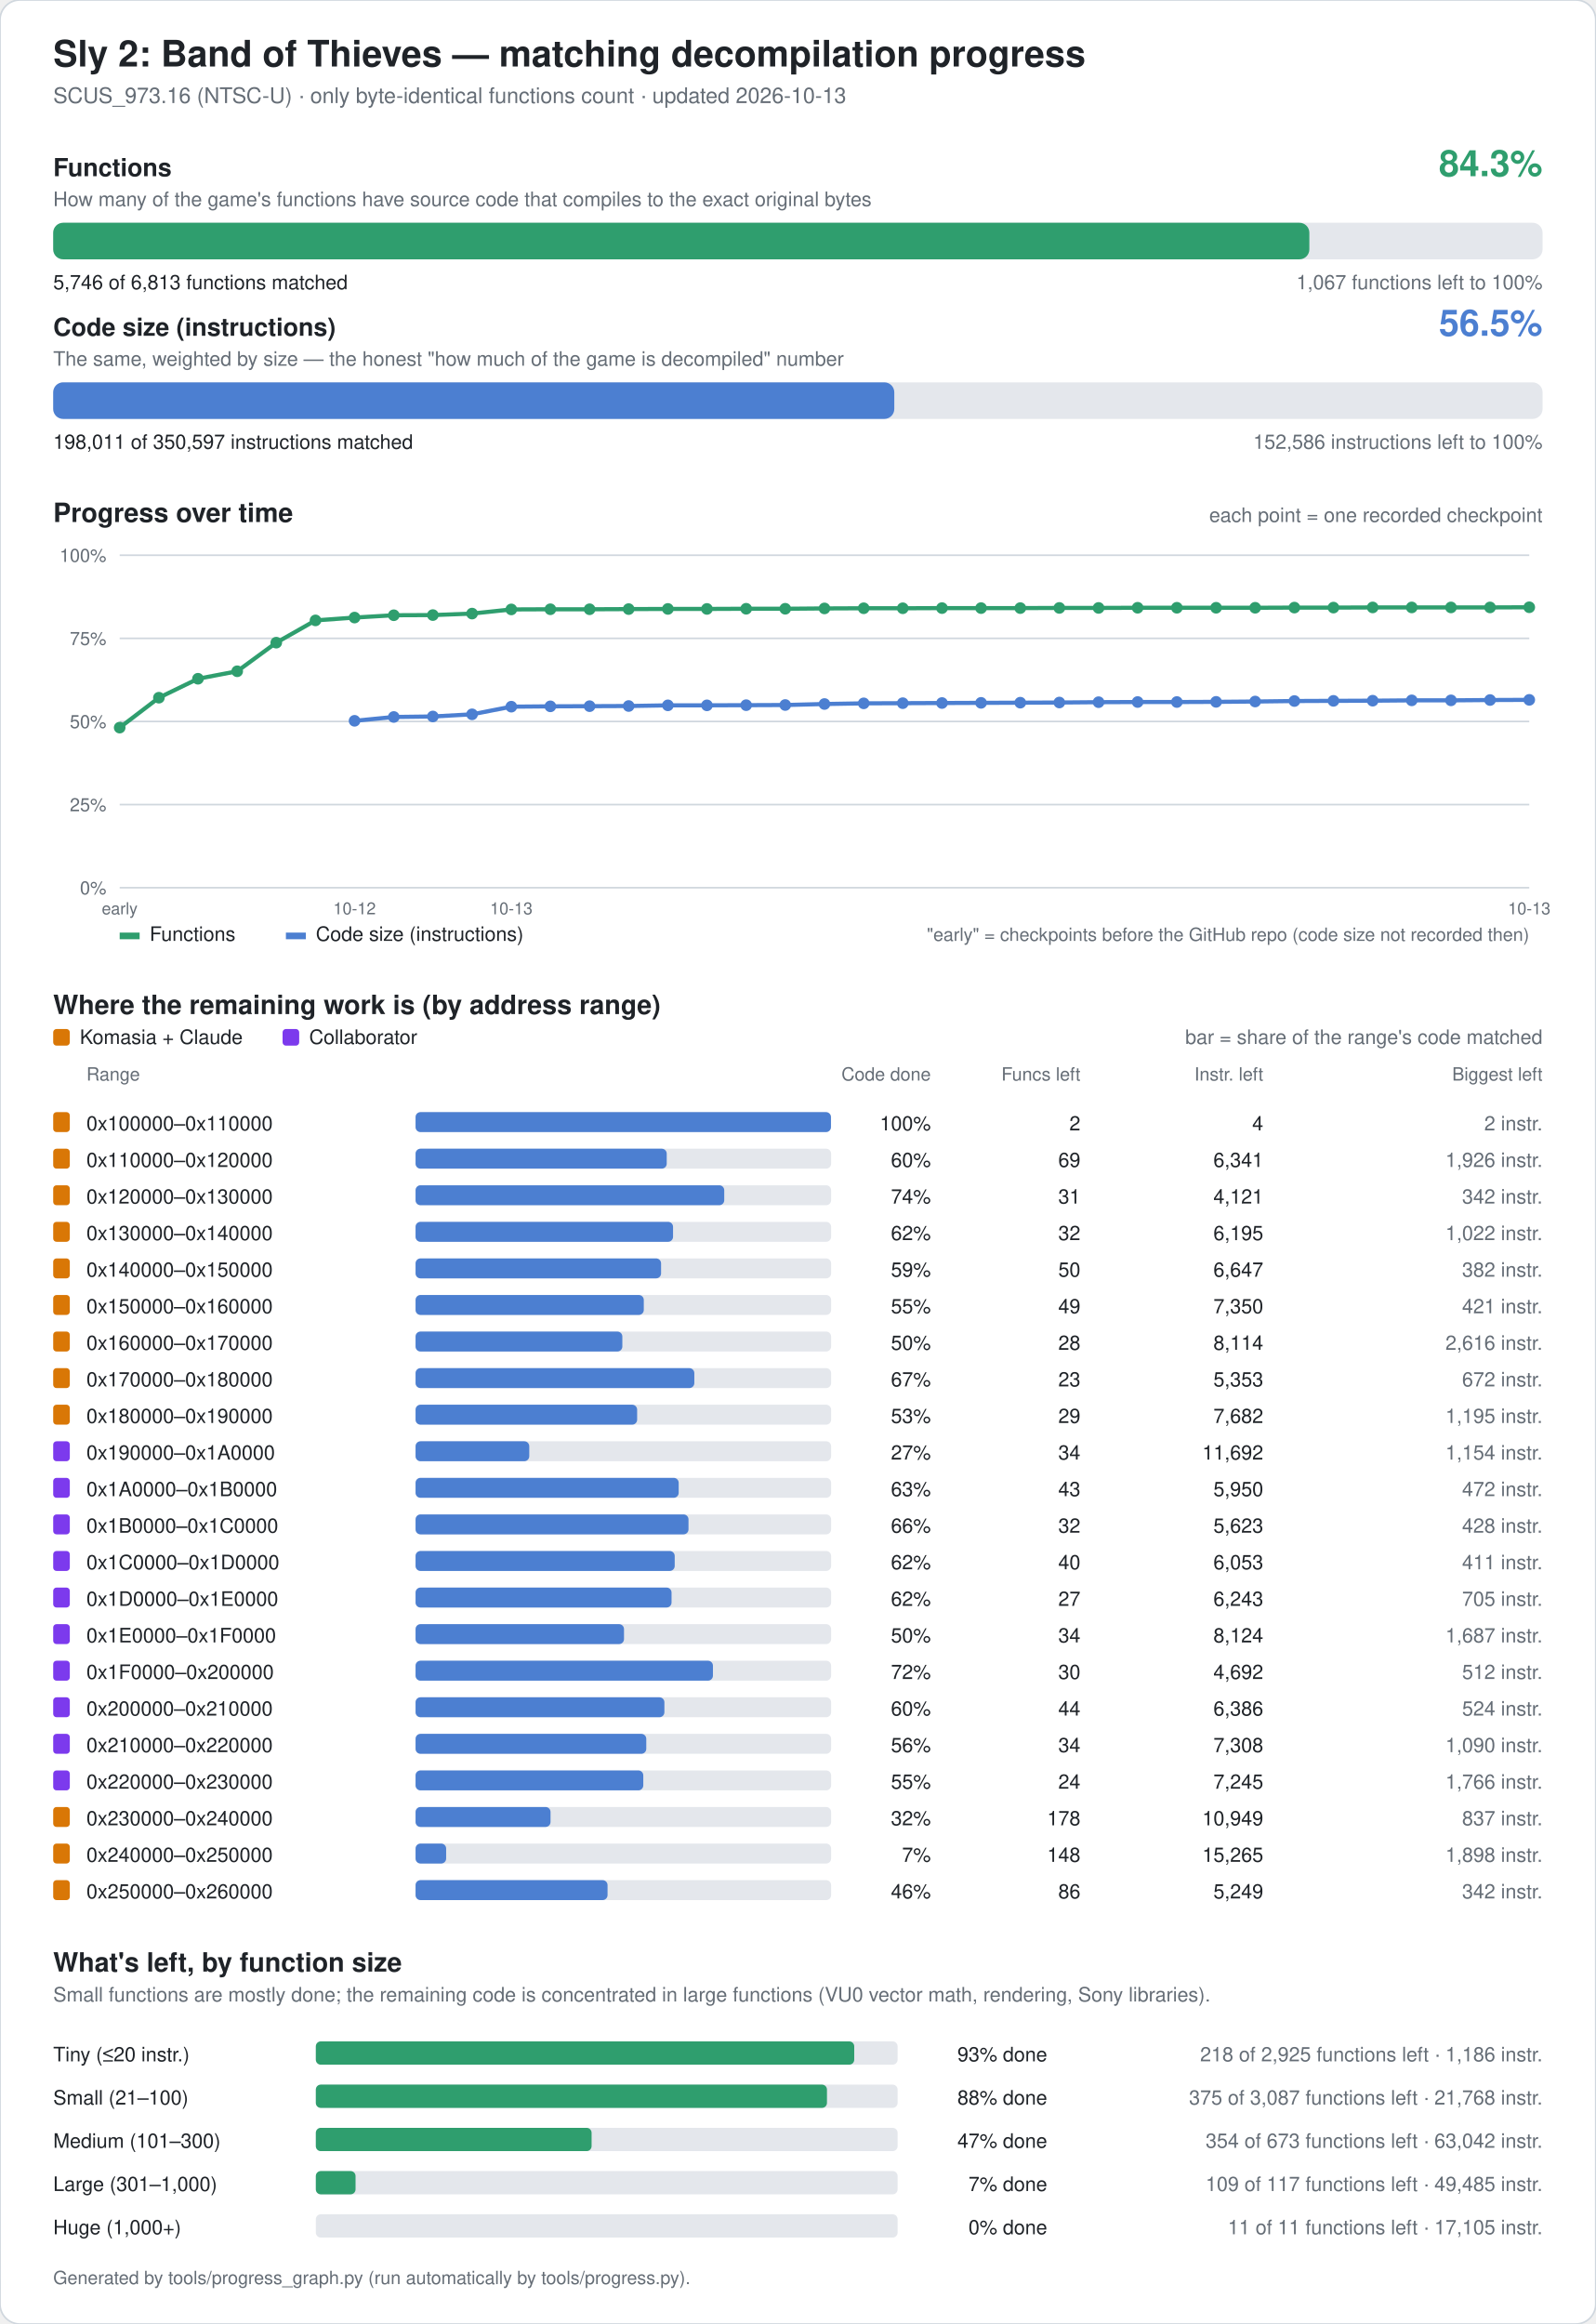
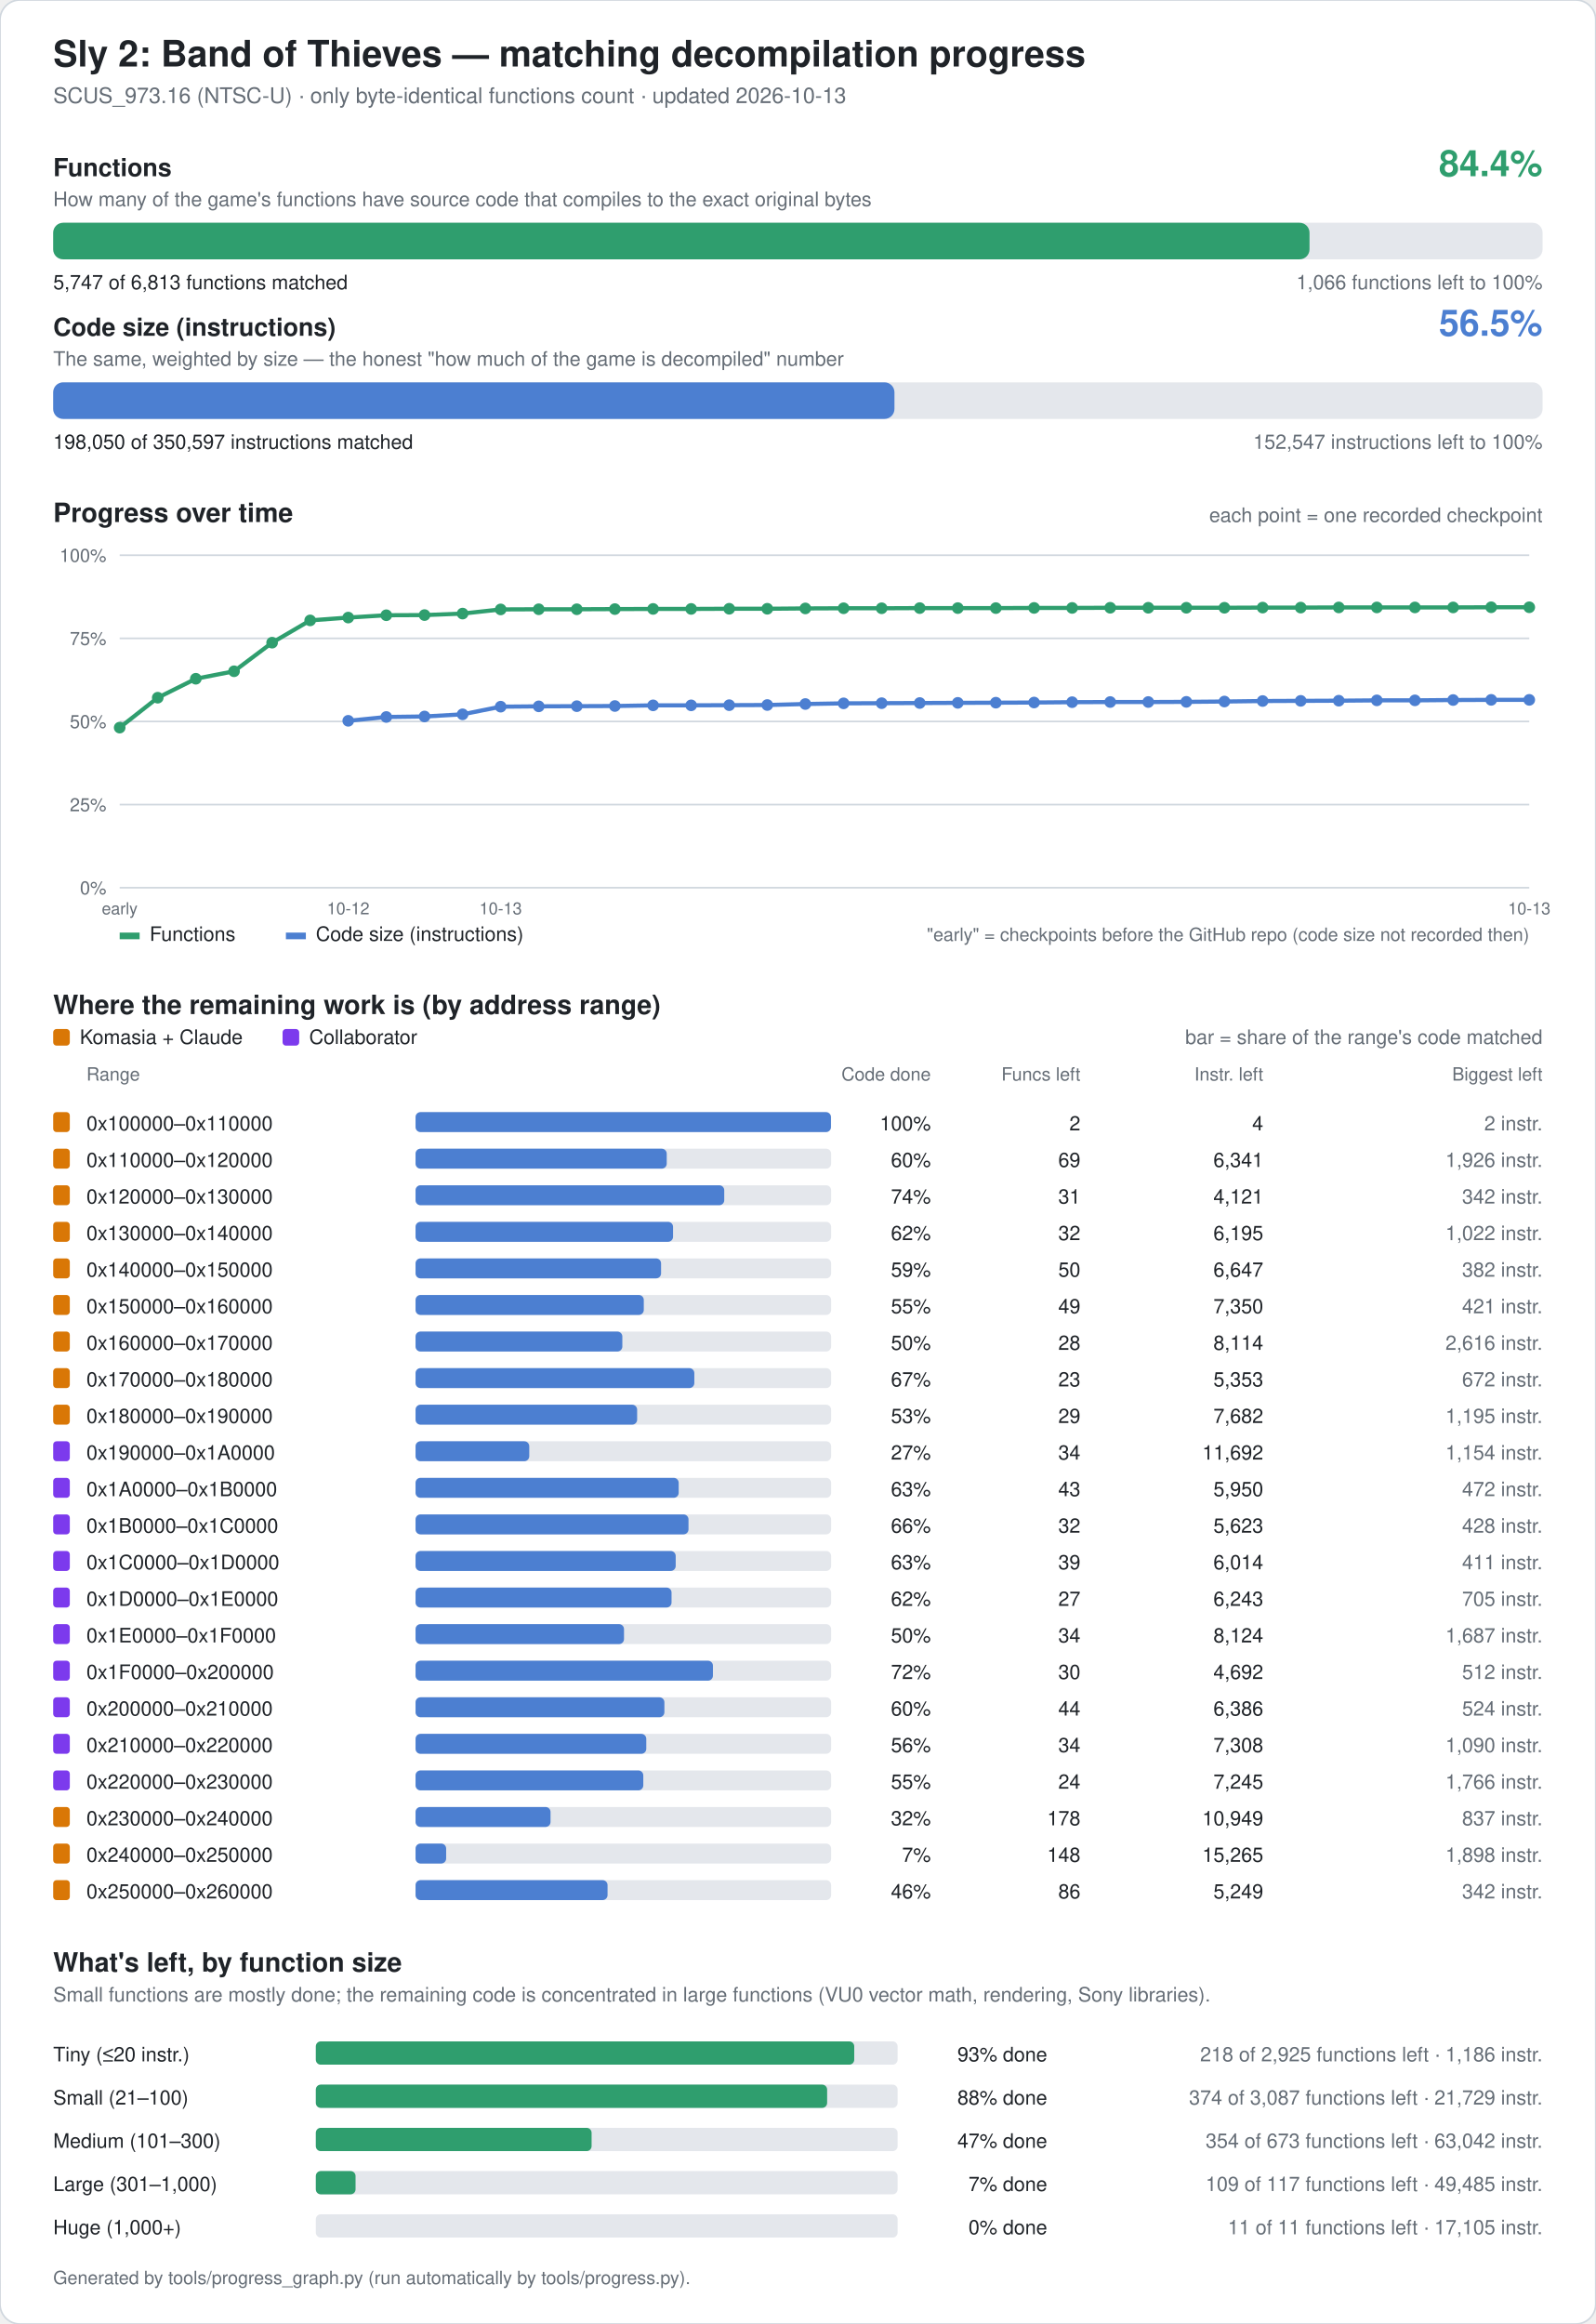
<svg xmlns="http://www.w3.org/2000/svg" width="960" height="1398" viewBox="0 0 960 1398" font-family="-apple-system,BlinkMacSystemFont,Segoe UI,Helvetica,Arial,sans-serif">
  <rect width="960" height="1398" rx="12" fill="#ffffff" stroke="#d0d7de" />
  <text x="32.0" y="40.0" font-size="22" fill="#1f2328" text-anchor="start" font-weight="bold">Sly 2: Band of Thieves — matching decompilation progress</text>
  <text x="32.0" y="62.0" font-size="13" fill="#656d76" text-anchor="start" font-weight="normal">SCUS_973.16 (NTSC-U) · only byte-identical functions count · updated 2026-10-13</text>
  <text x="32.0" y="106.0" font-size="15" fill="#1f2328" text-anchor="start" font-weight="bold">Functions</text>
-   <text x="928.0" y="106.0" font-size="22" fill="#2f9e6e" text-anchor="end" font-weight="bold">84.3%</text>
+   <text x="928.0" y="106.0" font-size="22" fill="#2f9e6e" text-anchor="end" font-weight="bold">84.4%</text>
  <text x="32.0" y="124.0" font-size="12" fill="#656d76" text-anchor="start" font-weight="normal">How many of the game's functions have source code that compiles to the exact original bytes</text>
  <rect x="32" y="134" width="896" height="22" rx="6" fill="#e4e7ec" />
-   <rect x="32" y="134" width="755.7" height="22" rx="6" fill="#2f9e6e" />
-   <text x="32.0" y="174.0" font-size="12" fill="#1f2328" text-anchor="start" font-weight="normal">5,746 of 6,813 functions matched</text>
-   <text x="928.0" y="174.0" font-size="12" fill="#656d76" text-anchor="end" font-weight="normal">1,067 functions left to 100%</text>
+   <rect x="32" y="134" width="755.8" height="22" rx="6" fill="#2f9e6e" />
+   <text x="32.0" y="174.0" font-size="12" fill="#1f2328" text-anchor="start" font-weight="normal">5,747 of 6,813 functions matched</text>
+   <text x="928.0" y="174.0" font-size="12" fill="#656d76" text-anchor="end" font-weight="normal">1,066 functions left to 100%</text>
  <text x="32.0" y="202.0" font-size="15" fill="#1f2328" text-anchor="start" font-weight="bold">Code size (instructions)</text>
  <text x="928.0" y="202.0" font-size="22" fill="#4c7fd1" text-anchor="end" font-weight="bold">56.5%</text>
  <text x="32.0" y="220.0" font-size="12" fill="#656d76" text-anchor="start" font-weight="normal">The same, weighted by size — the honest "how much of the game is decompiled" number</text>
  <rect x="32" y="230" width="896" height="22" rx="6" fill="#e4e7ec" />
-   <rect x="32" y="230" width="506.0" height="22" rx="6" fill="#4c7fd1" />
-   <text x="32.0" y="270.0" font-size="12" fill="#1f2328" text-anchor="start" font-weight="normal">198,011 of 350,597 instructions matched</text>
-   <text x="928.0" y="270.0" font-size="12" fill="#656d76" text-anchor="end" font-weight="normal">152,586 instructions left to 100%</text>
+   <rect x="32" y="230" width="506.1" height="22" rx="6" fill="#4c7fd1" />
+   <text x="32.0" y="270.0" font-size="12" fill="#1f2328" text-anchor="start" font-weight="normal">198,050 of 350,597 instructions matched</text>
+   <text x="928.0" y="270.0" font-size="12" fill="#656d76" text-anchor="end" font-weight="normal">152,547 instructions left to 100%</text>
  <text x="32.0" y="314.0" font-size="16" fill="#1f2328" text-anchor="start" font-weight="bold">Progress over time</text>
  <text x="928.0" y="314.0" font-size="12" fill="#656d76" text-anchor="end" font-weight="normal">each point = one recorded checkpoint</text>
  <line x1="72" y1="534.0" x2="920" y2="534.0" stroke="#d0d7de" stroke-width="1" />
  <text x="64.0" y="538.0" font-size="11" fill="#656d76" text-anchor="end" font-weight="normal">0%</text>
  <line x1="72" y1="484.0" x2="920" y2="484.0" stroke="#d0d7de" stroke-width="1" />
  <text x="64.0" y="488.0" font-size="11" fill="#656d76" text-anchor="end" font-weight="normal">25%</text>
  <line x1="72" y1="434.0" x2="920" y2="434.0" stroke="#d0d7de" stroke-width="1" />
  <text x="64.0" y="438.0" font-size="11" fill="#656d76" text-anchor="end" font-weight="normal">50%</text>
  <line x1="72" y1="384.0" x2="920" y2="384.0" stroke="#d0d7de" stroke-width="1" />
  <text x="64.0" y="388.0" font-size="11" fill="#656d76" text-anchor="end" font-weight="normal">75%</text>
  <line x1="72" y1="334.0" x2="920" y2="334.0" stroke="#d0d7de" stroke-width="1" />
  <text x="64.0" y="338.0" font-size="11" fill="#656d76" text-anchor="end" font-weight="normal">100%</text>
-   <polyline fill="none" stroke="#2f9e6e" stroke-width="2.5" stroke-linejoin="round" points="72.0,437.7 95.6,419.7 119.1,408.3 142.7,403.8 166.2,386.6 189.8,373.2 213.3,371.5 236.9,370.1 260.4,370.0 284.0,369.1 307.6,366.6 331.1,366.5 354.7,366.5 378.2,366.4 401.8,366.3 425.3,366.3 448.9,366.2 472.4,366.2 496.0,366.0 519.6,365.9 543.1,365.9 566.7,365.8 590.2,365.8 613.8,365.8 637.3,365.7 660.9,365.7 684.4,365.6 708.0,365.6 731.6,365.6 755.1,365.6 778.7,365.5 802.2,365.5 825.8,365.4 849.3,365.4 872.9,365.4 896.4,365.4 920.0,365.3" />
+   <polyline fill="none" stroke="#2f9e6e" stroke-width="2.5" stroke-linejoin="round" points="72.0,437.7 94.9,419.7 117.8,408.3 140.8,403.8 163.7,386.6 186.6,373.2 209.5,371.5 232.4,370.1 255.4,370.0 278.3,369.1 301.2,366.6 324.1,366.5 347.0,366.5 369.9,366.4 392.9,366.3 415.8,366.3 438.7,366.2 461.6,366.2 484.5,366.0 507.5,365.9 530.4,365.9 553.3,365.8 576.2,365.8 599.1,365.8 622.1,365.7 645.0,365.7 667.9,365.6 690.8,365.6 713.7,365.6 736.6,365.6 759.6,365.5 782.5,365.5 805.4,365.4 828.3,365.4 851.2,365.4 874.2,365.4 897.1,365.3 920.0,365.3" />
  <circle cx="72.0" cy="437.7" r="3.5" fill="#2f9e6e" />
-   <circle cx="95.6" cy="419.7" r="3.5" fill="#2f9e6e" />
-   <circle cx="119.1" cy="408.3" r="3.5" fill="#2f9e6e" />
-   <circle cx="142.7" cy="403.8" r="3.5" fill="#2f9e6e" />
-   <circle cx="166.2" cy="386.6" r="3.5" fill="#2f9e6e" />
-   <circle cx="189.8" cy="373.2" r="3.5" fill="#2f9e6e" />
-   <circle cx="213.3" cy="371.5" r="3.5" fill="#2f9e6e" />
-   <circle cx="236.9" cy="370.1" r="3.5" fill="#2f9e6e" />
-   <circle cx="260.4" cy="370.0" r="3.5" fill="#2f9e6e" />
-   <circle cx="284.0" cy="369.1" r="3.5" fill="#2f9e6e" />
-   <circle cx="307.6" cy="366.6" r="3.5" fill="#2f9e6e" />
-   <circle cx="331.1" cy="366.5" r="3.5" fill="#2f9e6e" />
-   <circle cx="354.7" cy="366.5" r="3.5" fill="#2f9e6e" />
-   <circle cx="378.2" cy="366.4" r="3.5" fill="#2f9e6e" />
-   <circle cx="401.8" cy="366.3" r="3.5" fill="#2f9e6e" />
-   <circle cx="425.3" cy="366.3" r="3.5" fill="#2f9e6e" />
-   <circle cx="448.9" cy="366.2" r="3.5" fill="#2f9e6e" />
-   <circle cx="472.4" cy="366.2" r="3.5" fill="#2f9e6e" />
-   <circle cx="496.0" cy="366.0" r="3.5" fill="#2f9e6e" />
-   <circle cx="519.6" cy="365.9" r="3.5" fill="#2f9e6e" />
-   <circle cx="543.1" cy="365.9" r="3.5" fill="#2f9e6e" />
-   <circle cx="566.7" cy="365.8" r="3.5" fill="#2f9e6e" />
-   <circle cx="590.2" cy="365.8" r="3.5" fill="#2f9e6e" />
-   <circle cx="613.8" cy="365.8" r="3.5" fill="#2f9e6e" />
-   <circle cx="637.3" cy="365.7" r="3.5" fill="#2f9e6e" />
-   <circle cx="660.9" cy="365.7" r="3.5" fill="#2f9e6e" />
-   <circle cx="684.4" cy="365.6" r="3.5" fill="#2f9e6e" />
-   <circle cx="708.0" cy="365.6" r="3.5" fill="#2f9e6e" />
-   <circle cx="731.6" cy="365.6" r="3.5" fill="#2f9e6e" />
-   <circle cx="755.1" cy="365.6" r="3.5" fill="#2f9e6e" />
-   <circle cx="778.7" cy="365.5" r="3.5" fill="#2f9e6e" />
-   <circle cx="802.2" cy="365.5" r="3.5" fill="#2f9e6e" />
-   <circle cx="825.8" cy="365.4" r="3.5" fill="#2f9e6e" />
-   <circle cx="849.3" cy="365.4" r="3.5" fill="#2f9e6e" />
-   <circle cx="872.9" cy="365.4" r="3.5" fill="#2f9e6e" />
-   <circle cx="896.4" cy="365.4" r="3.5" fill="#2f9e6e" />
+   <circle cx="94.9" cy="419.7" r="3.5" fill="#2f9e6e" />
+   <circle cx="117.8" cy="408.3" r="3.5" fill="#2f9e6e" />
+   <circle cx="140.8" cy="403.8" r="3.5" fill="#2f9e6e" />
+   <circle cx="163.7" cy="386.6" r="3.5" fill="#2f9e6e" />
+   <circle cx="186.6" cy="373.2" r="3.5" fill="#2f9e6e" />
+   <circle cx="209.5" cy="371.5" r="3.5" fill="#2f9e6e" />
+   <circle cx="232.4" cy="370.1" r="3.5" fill="#2f9e6e" />
+   <circle cx="255.4" cy="370.0" r="3.5" fill="#2f9e6e" />
+   <circle cx="278.3" cy="369.1" r="3.5" fill="#2f9e6e" />
+   <circle cx="301.2" cy="366.6" r="3.5" fill="#2f9e6e" />
+   <circle cx="324.1" cy="366.5" r="3.5" fill="#2f9e6e" />
+   <circle cx="347.0" cy="366.5" r="3.5" fill="#2f9e6e" />
+   <circle cx="369.9" cy="366.4" r="3.5" fill="#2f9e6e" />
+   <circle cx="392.9" cy="366.3" r="3.5" fill="#2f9e6e" />
+   <circle cx="415.8" cy="366.3" r="3.5" fill="#2f9e6e" />
+   <circle cx="438.7" cy="366.2" r="3.5" fill="#2f9e6e" />
+   <circle cx="461.6" cy="366.2" r="3.5" fill="#2f9e6e" />
+   <circle cx="484.5" cy="366.0" r="3.5" fill="#2f9e6e" />
+   <circle cx="507.5" cy="365.9" r="3.5" fill="#2f9e6e" />
+   <circle cx="530.4" cy="365.9" r="3.5" fill="#2f9e6e" />
+   <circle cx="553.3" cy="365.8" r="3.5" fill="#2f9e6e" />
+   <circle cx="576.2" cy="365.8" r="3.5" fill="#2f9e6e" />
+   <circle cx="599.1" cy="365.8" r="3.5" fill="#2f9e6e" />
+   <circle cx="622.1" cy="365.7" r="3.5" fill="#2f9e6e" />
+   <circle cx="645.0" cy="365.7" r="3.5" fill="#2f9e6e" />
+   <circle cx="667.9" cy="365.6" r="3.5" fill="#2f9e6e" />
+   <circle cx="690.8" cy="365.6" r="3.5" fill="#2f9e6e" />
+   <circle cx="713.7" cy="365.6" r="3.5" fill="#2f9e6e" />
+   <circle cx="736.6" cy="365.6" r="3.5" fill="#2f9e6e" />
+   <circle cx="759.6" cy="365.5" r="3.5" fill="#2f9e6e" />
+   <circle cx="782.5" cy="365.5" r="3.5" fill="#2f9e6e" />
+   <circle cx="805.4" cy="365.4" r="3.5" fill="#2f9e6e" />
+   <circle cx="828.3" cy="365.4" r="3.5" fill="#2f9e6e" />
+   <circle cx="851.2" cy="365.4" r="3.5" fill="#2f9e6e" />
+   <circle cx="874.2" cy="365.4" r="3.5" fill="#2f9e6e" />
+   <circle cx="897.1" cy="365.3" r="3.5" fill="#2f9e6e" />
  <circle cx="920.0" cy="365.3" r="3.5" fill="#2f9e6e" />
-   <polyline fill="none" stroke="#4c7fd1" stroke-width="2.5" stroke-linejoin="round" points="213.3,433.6 236.9,431.3 260.4,431.0 284.0,429.7 307.6,425.1 331.1,424.9 354.7,424.8 378.2,424.7 401.8,424.3 425.3,424.3 448.9,424.2 472.4,424.1 496.0,423.5 519.6,423.1 543.1,423.0 566.7,422.9 590.2,422.8 613.8,422.7 637.3,422.6 660.9,422.4 684.4,422.3 708.0,422.3 731.6,422.2 755.1,422.0 778.7,421.7 802.2,421.6 825.8,421.5 849.3,421.3 872.9,421.3 896.4,421.1 920.0,421.0" />
-   <circle cx="213.3" cy="433.6" r="3.5" fill="#4c7fd1" />
-   <circle cx="236.9" cy="431.3" r="3.5" fill="#4c7fd1" />
-   <circle cx="260.4" cy="431.0" r="3.5" fill="#4c7fd1" />
-   <circle cx="284.0" cy="429.7" r="3.5" fill="#4c7fd1" />
-   <circle cx="307.6" cy="425.1" r="3.5" fill="#4c7fd1" />
-   <circle cx="331.1" cy="424.9" r="3.5" fill="#4c7fd1" />
-   <circle cx="354.7" cy="424.8" r="3.5" fill="#4c7fd1" />
-   <circle cx="378.2" cy="424.7" r="3.5" fill="#4c7fd1" />
-   <circle cx="401.8" cy="424.3" r="3.5" fill="#4c7fd1" />
-   <circle cx="425.3" cy="424.3" r="3.5" fill="#4c7fd1" />
-   <circle cx="448.9" cy="424.2" r="3.5" fill="#4c7fd1" />
-   <circle cx="472.4" cy="424.1" r="3.5" fill="#4c7fd1" />
-   <circle cx="496.0" cy="423.5" r="3.5" fill="#4c7fd1" />
-   <circle cx="519.6" cy="423.1" r="3.5" fill="#4c7fd1" />
-   <circle cx="543.1" cy="423.0" r="3.5" fill="#4c7fd1" />
-   <circle cx="566.7" cy="422.9" r="3.5" fill="#4c7fd1" />
-   <circle cx="590.2" cy="422.8" r="3.5" fill="#4c7fd1" />
-   <circle cx="613.8" cy="422.7" r="3.5" fill="#4c7fd1" />
-   <circle cx="637.3" cy="422.6" r="3.5" fill="#4c7fd1" />
-   <circle cx="660.9" cy="422.4" r="3.5" fill="#4c7fd1" />
-   <circle cx="684.4" cy="422.3" r="3.5" fill="#4c7fd1" />
-   <circle cx="708.0" cy="422.3" r="3.5" fill="#4c7fd1" />
-   <circle cx="731.6" cy="422.2" r="3.5" fill="#4c7fd1" />
-   <circle cx="755.1" cy="422.0" r="3.5" fill="#4c7fd1" />
-   <circle cx="778.7" cy="421.7" r="3.5" fill="#4c7fd1" />
-   <circle cx="802.2" cy="421.6" r="3.5" fill="#4c7fd1" />
-   <circle cx="825.8" cy="421.5" r="3.5" fill="#4c7fd1" />
-   <circle cx="849.3" cy="421.3" r="3.5" fill="#4c7fd1" />
-   <circle cx="872.9" cy="421.3" r="3.5" fill="#4c7fd1" />
-   <circle cx="896.4" cy="421.1" r="3.5" fill="#4c7fd1" />
+   <polyline fill="none" stroke="#4c7fd1" stroke-width="2.5" stroke-linejoin="round" points="209.5,433.6 232.4,431.3 255.4,431.0 278.3,429.7 301.2,425.1 324.1,424.9 347.0,424.8 369.9,424.7 392.9,424.3 415.8,424.3 438.7,424.2 461.6,424.1 484.5,423.5 507.5,423.1 530.4,423.0 553.3,422.9 576.2,422.8 599.1,422.7 622.1,422.6 645.0,422.4 667.9,422.3 690.8,422.3 713.7,422.2 736.6,422.0 759.6,421.7 782.5,421.6 805.4,421.5 828.3,421.3 851.2,421.3 874.2,421.1 897.1,421.0 920.0,421.0" />
+   <circle cx="209.5" cy="433.6" r="3.5" fill="#4c7fd1" />
+   <circle cx="232.4" cy="431.3" r="3.5" fill="#4c7fd1" />
+   <circle cx="255.4" cy="431.0" r="3.5" fill="#4c7fd1" />
+   <circle cx="278.3" cy="429.7" r="3.5" fill="#4c7fd1" />
+   <circle cx="301.2" cy="425.1" r="3.5" fill="#4c7fd1" />
+   <circle cx="324.1" cy="424.9" r="3.5" fill="#4c7fd1" />
+   <circle cx="347.0" cy="424.8" r="3.5" fill="#4c7fd1" />
+   <circle cx="369.9" cy="424.7" r="3.5" fill="#4c7fd1" />
+   <circle cx="392.9" cy="424.3" r="3.5" fill="#4c7fd1" />
+   <circle cx="415.8" cy="424.3" r="3.5" fill="#4c7fd1" />
+   <circle cx="438.7" cy="424.2" r="3.5" fill="#4c7fd1" />
+   <circle cx="461.6" cy="424.1" r="3.5" fill="#4c7fd1" />
+   <circle cx="484.5" cy="423.5" r="3.5" fill="#4c7fd1" />
+   <circle cx="507.5" cy="423.1" r="3.5" fill="#4c7fd1" />
+   <circle cx="530.4" cy="423.0" r="3.5" fill="#4c7fd1" />
+   <circle cx="553.3" cy="422.9" r="3.5" fill="#4c7fd1" />
+   <circle cx="576.2" cy="422.8" r="3.5" fill="#4c7fd1" />
+   <circle cx="599.1" cy="422.7" r="3.5" fill="#4c7fd1" />
+   <circle cx="622.1" cy="422.6" r="3.5" fill="#4c7fd1" />
+   <circle cx="645.0" cy="422.4" r="3.5" fill="#4c7fd1" />
+   <circle cx="667.9" cy="422.3" r="3.5" fill="#4c7fd1" />
+   <circle cx="690.8" cy="422.3" r="3.5" fill="#4c7fd1" />
+   <circle cx="713.7" cy="422.2" r="3.5" fill="#4c7fd1" />
+   <circle cx="736.6" cy="422.0" r="3.5" fill="#4c7fd1" />
+   <circle cx="759.6" cy="421.7" r="3.5" fill="#4c7fd1" />
+   <circle cx="782.5" cy="421.6" r="3.5" fill="#4c7fd1" />
+   <circle cx="805.4" cy="421.5" r="3.5" fill="#4c7fd1" />
+   <circle cx="828.3" cy="421.3" r="3.5" fill="#4c7fd1" />
+   <circle cx="851.2" cy="421.3" r="3.5" fill="#4c7fd1" />
+   <circle cx="874.2" cy="421.1" r="3.5" fill="#4c7fd1" />
+   <circle cx="897.1" cy="421.0" r="3.5" fill="#4c7fd1" />
  <circle cx="920.0" cy="421.0" r="3.5" fill="#4c7fd1" />
  <text x="72.0" y="550.0" font-size="10" fill="#656d76" text-anchor="middle" font-weight="normal">early</text>
-   <text x="213.3" y="550.0" font-size="10" fill="#656d76" text-anchor="middle" font-weight="normal">10-12</text>
-   <text x="307.6" y="550.0" font-size="10" fill="#656d76" text-anchor="middle" font-weight="normal">10-13</text>
+   <text x="209.5" y="550.0" font-size="10" fill="#656d76" text-anchor="middle" font-weight="normal">10-12</text>
+   <text x="301.2" y="550.0" font-size="10" fill="#656d76" text-anchor="middle" font-weight="normal">10-13</text>
  <text x="920.0" y="550.0" font-size="10" fill="#656d76" text-anchor="middle" font-weight="normal">10-13</text>
  <rect x="72" y="561" width="12" height="4" fill="#2f9e6e" />
  <text x="90.0" y="566.0" font-size="12" fill="#1f2328" text-anchor="start" font-weight="normal">Functions</text>
  <rect x="172" y="561" width="12" height="4" fill="#4c7fd1" />
  <text x="190.0" y="566.0" font-size="12" fill="#1f2328" text-anchor="start" font-weight="normal">Code size (instructions)</text>
  <text x="920.0" y="566.0" font-size="11" fill="#656d76" text-anchor="end" font-weight="normal">"early" = checkpoints before the GitHub repo (code size not recorded then)</text>
  <text x="32.0" y="610.0" font-size="16" fill="#1f2328" text-anchor="start" font-weight="bold">Where the remaining work is (by address range)</text>
  <rect x="32" y="619" width="10" height="10" rx="2" fill="#d97706" />
  <text x="48.0" y="628.0" font-size="12" fill="#1f2328" text-anchor="start" font-weight="normal">Komasia + Claude</text>
  <rect x="170" y="619" width="10" height="10" rx="2" fill="#7c3aed" />
  <text x="186.0" y="628.0" font-size="12" fill="#1f2328" text-anchor="start" font-weight="normal">Collaborator</text>
  <text x="928.0" y="628.0" font-size="12" fill="#656d76" text-anchor="end" font-weight="normal">bar = share of the range's code matched</text>
  <text x="52.0" y="650.0" font-size="11" fill="#656d76" text-anchor="start" font-weight="normal">Range</text>
  <text x="560.0" y="650.0" font-size="11" fill="#656d76" text-anchor="end" font-weight="normal">Code done</text>
  <text x="650.0" y="650.0" font-size="11" fill="#656d76" text-anchor="end" font-weight="normal">Funcs left</text>
  <text x="760.0" y="650.0" font-size="11" fill="#656d76" text-anchor="end" font-weight="normal">Instr. left</text>
  <text x="928.0" y="650.0" font-size="11" fill="#656d76" text-anchor="end" font-weight="normal">Biggest left</text>
  <rect x="32" y="669" width="10" height="12" rx="2" fill="#d97706" />
  <text x="52.0" y="680.0" font-size="12" fill="#1f2328" text-anchor="start" font-weight="normal">0x100000–0x110000</text>
  <rect x="250" y="669" width="250" height="12" rx="3" fill="#e4e7ec" />
  <rect x="250" y="669" width="249.9" height="12" rx="3" fill="#4c7fd1" />
  <text x="560.0" y="680.0" font-size="12" fill="#1f2328" text-anchor="end" font-weight="normal">100%</text>
  <text x="650.0" y="680.0" font-size="12" fill="#1f2328" text-anchor="end" font-weight="normal">2</text>
  <text x="760.0" y="680.0" font-size="12" fill="#1f2328" text-anchor="end" font-weight="normal">4</text>
  <text x="928.0" y="680.0" font-size="12" fill="#656d76" text-anchor="end" font-weight="normal">2 instr.</text>
  <rect x="32" y="691" width="10" height="12" rx="2" fill="#d97706" />
  <text x="52.0" y="702.0" font-size="12" fill="#1f2328" text-anchor="start" font-weight="normal">0x110000–0x120000</text>
  <rect x="250" y="691" width="250" height="12" rx="3" fill="#e4e7ec" />
  <rect x="250" y="691" width="151.1" height="12" rx="3" fill="#4c7fd1" />
  <text x="560.0" y="702.0" font-size="12" fill="#1f2328" text-anchor="end" font-weight="normal">60%</text>
  <text x="650.0" y="702.0" font-size="12" fill="#1f2328" text-anchor="end" font-weight="normal">69</text>
  <text x="760.0" y="702.0" font-size="12" fill="#1f2328" text-anchor="end" font-weight="normal">6,341</text>
  <text x="928.0" y="702.0" font-size="12" fill="#656d76" text-anchor="end" font-weight="normal">1,926 instr.</text>
  <rect x="32" y="713" width="10" height="12" rx="2" fill="#d97706" />
  <text x="52.0" y="724.0" font-size="12" fill="#1f2328" text-anchor="start" font-weight="normal">0x120000–0x130000</text>
  <rect x="250" y="713" width="250" height="12" rx="3" fill="#e4e7ec" />
  <rect x="250" y="713" width="185.7" height="12" rx="3" fill="#4c7fd1" />
  <text x="560.0" y="724.0" font-size="12" fill="#1f2328" text-anchor="end" font-weight="normal">74%</text>
  <text x="650.0" y="724.0" font-size="12" fill="#1f2328" text-anchor="end" font-weight="normal">31</text>
  <text x="760.0" y="724.0" font-size="12" fill="#1f2328" text-anchor="end" font-weight="normal">4,121</text>
  <text x="928.0" y="724.0" font-size="12" fill="#656d76" text-anchor="end" font-weight="normal">342 instr.</text>
  <rect x="32" y="735" width="10" height="12" rx="2" fill="#d97706" />
  <text x="52.0" y="746.0" font-size="12" fill="#1f2328" text-anchor="start" font-weight="normal">0x130000–0x140000</text>
  <rect x="250" y="735" width="250" height="12" rx="3" fill="#e4e7ec" />
  <rect x="250" y="735" width="154.9" height="12" rx="3" fill="#4c7fd1" />
  <text x="560.0" y="746.0" font-size="12" fill="#1f2328" text-anchor="end" font-weight="normal">62%</text>
  <text x="650.0" y="746.0" font-size="12" fill="#1f2328" text-anchor="end" font-weight="normal">32</text>
  <text x="760.0" y="746.0" font-size="12" fill="#1f2328" text-anchor="end" font-weight="normal">6,195</text>
  <text x="928.0" y="746.0" font-size="12" fill="#656d76" text-anchor="end" font-weight="normal">1,022 instr.</text>
  <rect x="32" y="757" width="10" height="12" rx="2" fill="#d97706" />
  <text x="52.0" y="768.0" font-size="12" fill="#1f2328" text-anchor="start" font-weight="normal">0x140000–0x150000</text>
  <rect x="250" y="757" width="250" height="12" rx="3" fill="#e4e7ec" />
  <rect x="250" y="757" width="147.7" height="12" rx="3" fill="#4c7fd1" />
  <text x="560.0" y="768.0" font-size="12" fill="#1f2328" text-anchor="end" font-weight="normal">59%</text>
  <text x="650.0" y="768.0" font-size="12" fill="#1f2328" text-anchor="end" font-weight="normal">50</text>
  <text x="760.0" y="768.0" font-size="12" fill="#1f2328" text-anchor="end" font-weight="normal">6,647</text>
  <text x="928.0" y="768.0" font-size="12" fill="#656d76" text-anchor="end" font-weight="normal">382 instr.</text>
  <rect x="32" y="779" width="10" height="12" rx="2" fill="#d97706" />
  <text x="52.0" y="790.0" font-size="12" fill="#1f2328" text-anchor="start" font-weight="normal">0x150000–0x160000</text>
  <rect x="250" y="779" width="250" height="12" rx="3" fill="#e4e7ec" />
  <rect x="250" y="779" width="137.3" height="12" rx="3" fill="#4c7fd1" />
  <text x="560.0" y="790.0" font-size="12" fill="#1f2328" text-anchor="end" font-weight="normal">55%</text>
  <text x="650.0" y="790.0" font-size="12" fill="#1f2328" text-anchor="end" font-weight="normal">49</text>
  <text x="760.0" y="790.0" font-size="12" fill="#1f2328" text-anchor="end" font-weight="normal">7,350</text>
  <text x="928.0" y="790.0" font-size="12" fill="#656d76" text-anchor="end" font-weight="normal">421 instr.</text>
  <rect x="32" y="801" width="10" height="12" rx="2" fill="#d97706" />
  <text x="52.0" y="812.0" font-size="12" fill="#1f2328" text-anchor="start" font-weight="normal">0x160000–0x170000</text>
  <rect x="250" y="801" width="250" height="12" rx="3" fill="#e4e7ec" />
  <rect x="250" y="801" width="124.4" height="12" rx="3" fill="#4c7fd1" />
  <text x="560.0" y="812.0" font-size="12" fill="#1f2328" text-anchor="end" font-weight="normal">50%</text>
  <text x="650.0" y="812.0" font-size="12" fill="#1f2328" text-anchor="end" font-weight="normal">28</text>
  <text x="760.0" y="812.0" font-size="12" fill="#1f2328" text-anchor="end" font-weight="normal">8,114</text>
  <text x="928.0" y="812.0" font-size="12" fill="#656d76" text-anchor="end" font-weight="normal">2,616 instr.</text>
  <rect x="32" y="823" width="10" height="12" rx="2" fill="#d97706" />
  <text x="52.0" y="834.0" font-size="12" fill="#1f2328" text-anchor="start" font-weight="normal">0x170000–0x180000</text>
  <rect x="250" y="823" width="250" height="12" rx="3" fill="#e4e7ec" />
  <rect x="250" y="823" width="167.7" height="12" rx="3" fill="#4c7fd1" />
  <text x="560.0" y="834.0" font-size="12" fill="#1f2328" text-anchor="end" font-weight="normal">67%</text>
  <text x="650.0" y="834.0" font-size="12" fill="#1f2328" text-anchor="end" font-weight="normal">23</text>
  <text x="760.0" y="834.0" font-size="12" fill="#1f2328" text-anchor="end" font-weight="normal">5,353</text>
  <text x="928.0" y="834.0" font-size="12" fill="#656d76" text-anchor="end" font-weight="normal">672 instr.</text>
  <rect x="32" y="845" width="10" height="12" rx="2" fill="#d97706" />
  <text x="52.0" y="856.0" font-size="12" fill="#1f2328" text-anchor="start" font-weight="normal">0x180000–0x190000</text>
  <rect x="250" y="845" width="250" height="12" rx="3" fill="#e4e7ec" />
  <rect x="250" y="845" width="133.3" height="12" rx="3" fill="#4c7fd1" />
  <text x="560.0" y="856.0" font-size="12" fill="#1f2328" text-anchor="end" font-weight="normal">53%</text>
  <text x="650.0" y="856.0" font-size="12" fill="#1f2328" text-anchor="end" font-weight="normal">29</text>
  <text x="760.0" y="856.0" font-size="12" fill="#1f2328" text-anchor="end" font-weight="normal">7,682</text>
  <text x="928.0" y="856.0" font-size="12" fill="#656d76" text-anchor="end" font-weight="normal">1,195 instr.</text>
  <rect x="32" y="867" width="10" height="12" rx="2" fill="#7c3aed" />
  <text x="52.0" y="878.0" font-size="12" fill="#1f2328" text-anchor="start" font-weight="normal">0x190000–0x1A0000</text>
  <rect x="250" y="867" width="250" height="12" rx="3" fill="#e4e7ec" />
  <rect x="250" y="867" width="68.4" height="12" rx="3" fill="#4c7fd1" />
  <text x="560.0" y="878.0" font-size="12" fill="#1f2328" text-anchor="end" font-weight="normal">27%</text>
  <text x="650.0" y="878.0" font-size="12" fill="#1f2328" text-anchor="end" font-weight="normal">34</text>
  <text x="760.0" y="878.0" font-size="12" fill="#1f2328" text-anchor="end" font-weight="normal">11,692</text>
  <text x="928.0" y="878.0" font-size="12" fill="#656d76" text-anchor="end" font-weight="normal">1,154 instr.</text>
  <rect x="32" y="889" width="10" height="12" rx="2" fill="#7c3aed" />
  <text x="52.0" y="900.0" font-size="12" fill="#1f2328" text-anchor="start" font-weight="normal">0x1A0000–0x1B0000</text>
  <rect x="250" y="889" width="250" height="12" rx="3" fill="#e4e7ec" />
  <rect x="250" y="889" width="158.3" height="12" rx="3" fill="#4c7fd1" />
  <text x="560.0" y="900.0" font-size="12" fill="#1f2328" text-anchor="end" font-weight="normal">63%</text>
  <text x="650.0" y="900.0" font-size="12" fill="#1f2328" text-anchor="end" font-weight="normal">43</text>
  <text x="760.0" y="900.0" font-size="12" fill="#1f2328" text-anchor="end" font-weight="normal">5,950</text>
  <text x="928.0" y="900.0" font-size="12" fill="#656d76" text-anchor="end" font-weight="normal">472 instr.</text>
  <rect x="32" y="911" width="10" height="12" rx="2" fill="#7c3aed" />
  <text x="52.0" y="922.0" font-size="12" fill="#1f2328" text-anchor="start" font-weight="normal">0x1B0000–0x1C0000</text>
  <rect x="250" y="911" width="250" height="12" rx="3" fill="#e4e7ec" />
  <rect x="250" y="911" width="164.2" height="12" rx="3" fill="#4c7fd1" />
  <text x="560.0" y="922.0" font-size="12" fill="#1f2328" text-anchor="end" font-weight="normal">66%</text>
  <text x="650.0" y="922.0" font-size="12" fill="#1f2328" text-anchor="end" font-weight="normal">32</text>
  <text x="760.0" y="922.0" font-size="12" fill="#1f2328" text-anchor="end" font-weight="normal">5,623</text>
  <text x="928.0" y="922.0" font-size="12" fill="#656d76" text-anchor="end" font-weight="normal">428 instr.</text>
  <rect x="32" y="933" width="10" height="12" rx="2" fill="#7c3aed" />
  <text x="52.0" y="944.0" font-size="12" fill="#1f2328" text-anchor="start" font-weight="normal">0x1C0000–0x1D0000</text>
  <rect x="250" y="933" width="250" height="12" rx="3" fill="#e4e7ec" />
-   <rect x="250" y="933" width="155.9" height="12" rx="3" fill="#4c7fd1" />
-   <text x="560.0" y="944.0" font-size="12" fill="#1f2328" text-anchor="end" font-weight="normal">62%</text>
-   <text x="650.0" y="944.0" font-size="12" fill="#1f2328" text-anchor="end" font-weight="normal">40</text>
-   <text x="760.0" y="944.0" font-size="12" fill="#1f2328" text-anchor="end" font-weight="normal">6,053</text>
+   <rect x="250" y="933" width="156.5" height="12" rx="3" fill="#4c7fd1" />
+   <text x="560.0" y="944.0" font-size="12" fill="#1f2328" text-anchor="end" font-weight="normal">63%</text>
+   <text x="650.0" y="944.0" font-size="12" fill="#1f2328" text-anchor="end" font-weight="normal">39</text>
+   <text x="760.0" y="944.0" font-size="12" fill="#1f2328" text-anchor="end" font-weight="normal">6,014</text>
  <text x="928.0" y="944.0" font-size="12" fill="#656d76" text-anchor="end" font-weight="normal">411 instr.</text>
  <rect x="32" y="955" width="10" height="12" rx="2" fill="#7c3aed" />
  <text x="52.0" y="966.0" font-size="12" fill="#1f2328" text-anchor="start" font-weight="normal">0x1D0000–0x1E0000</text>
  <rect x="250" y="955" width="250" height="12" rx="3" fill="#e4e7ec" />
  <rect x="250" y="955" width="154.0" height="12" rx="3" fill="#4c7fd1" />
  <text x="560.0" y="966.0" font-size="12" fill="#1f2328" text-anchor="end" font-weight="normal">62%</text>
  <text x="650.0" y="966.0" font-size="12" fill="#1f2328" text-anchor="end" font-weight="normal">27</text>
  <text x="760.0" y="966.0" font-size="12" fill="#1f2328" text-anchor="end" font-weight="normal">6,243</text>
  <text x="928.0" y="966.0" font-size="12" fill="#656d76" text-anchor="end" font-weight="normal">705 instr.</text>
  <rect x="32" y="977" width="10" height="12" rx="2" fill="#7c3aed" />
  <text x="52.0" y="988.0" font-size="12" fill="#1f2328" text-anchor="start" font-weight="normal">0x1E0000–0x1F0000</text>
  <rect x="250" y="977" width="250" height="12" rx="3" fill="#e4e7ec" />
  <rect x="250" y="977" width="125.4" height="12" rx="3" fill="#4c7fd1" />
  <text x="560.0" y="988.0" font-size="12" fill="#1f2328" text-anchor="end" font-weight="normal">50%</text>
  <text x="650.0" y="988.0" font-size="12" fill="#1f2328" text-anchor="end" font-weight="normal">34</text>
  <text x="760.0" y="988.0" font-size="12" fill="#1f2328" text-anchor="end" font-weight="normal">8,124</text>
  <text x="928.0" y="988.0" font-size="12" fill="#656d76" text-anchor="end" font-weight="normal">1,687 instr.</text>
  <rect x="32" y="999" width="10" height="12" rx="2" fill="#7c3aed" />
  <text x="52.0" y="1010.0" font-size="12" fill="#1f2328" text-anchor="start" font-weight="normal">0x1F0000–0x200000</text>
  <rect x="250" y="999" width="250" height="12" rx="3" fill="#e4e7ec" />
  <rect x="250" y="999" width="178.9" height="12" rx="3" fill="#4c7fd1" />
  <text x="560.0" y="1010.0" font-size="12" fill="#1f2328" text-anchor="end" font-weight="normal">72%</text>
  <text x="650.0" y="1010.0" font-size="12" fill="#1f2328" text-anchor="end" font-weight="normal">30</text>
  <text x="760.0" y="1010.0" font-size="12" fill="#1f2328" text-anchor="end" font-weight="normal">4,692</text>
  <text x="928.0" y="1010.0" font-size="12" fill="#656d76" text-anchor="end" font-weight="normal">512 instr.</text>
  <rect x="32" y="1021" width="10" height="12" rx="2" fill="#7c3aed" />
  <text x="52.0" y="1032.0" font-size="12" fill="#1f2328" text-anchor="start" font-weight="normal">0x200000–0x210000</text>
  <rect x="250" y="1021" width="250" height="12" rx="3" fill="#e4e7ec" />
  <rect x="250" y="1021" width="149.7" height="12" rx="3" fill="#4c7fd1" />
  <text x="560.0" y="1032.0" font-size="12" fill="#1f2328" text-anchor="end" font-weight="normal">60%</text>
  <text x="650.0" y="1032.0" font-size="12" fill="#1f2328" text-anchor="end" font-weight="normal">44</text>
  <text x="760.0" y="1032.0" font-size="12" fill="#1f2328" text-anchor="end" font-weight="normal">6,386</text>
  <text x="928.0" y="1032.0" font-size="12" fill="#656d76" text-anchor="end" font-weight="normal">524 instr.</text>
  <rect x="32" y="1043" width="10" height="12" rx="2" fill="#7c3aed" />
  <text x="52.0" y="1054.0" font-size="12" fill="#1f2328" text-anchor="start" font-weight="normal">0x210000–0x220000</text>
  <rect x="250" y="1043" width="250" height="12" rx="3" fill="#e4e7ec" />
  <rect x="250" y="1043" width="138.8" height="12" rx="3" fill="#4c7fd1" />
  <text x="560.0" y="1054.0" font-size="12" fill="#1f2328" text-anchor="end" font-weight="normal">56%</text>
  <text x="650.0" y="1054.0" font-size="12" fill="#1f2328" text-anchor="end" font-weight="normal">34</text>
  <text x="760.0" y="1054.0" font-size="12" fill="#1f2328" text-anchor="end" font-weight="normal">7,308</text>
  <text x="928.0" y="1054.0" font-size="12" fill="#656d76" text-anchor="end" font-weight="normal">1,090 instr.</text>
  <rect x="32" y="1065" width="10" height="12" rx="2" fill="#7c3aed" />
  <text x="52.0" y="1076.0" font-size="12" fill="#1f2328" text-anchor="start" font-weight="normal">0x220000–0x230000</text>
  <rect x="250" y="1065" width="250" height="12" rx="3" fill="#e4e7ec" />
  <rect x="250" y="1065" width="137.0" height="12" rx="3" fill="#4c7fd1" />
  <text x="560.0" y="1076.0" font-size="12" fill="#1f2328" text-anchor="end" font-weight="normal">55%</text>
  <text x="650.0" y="1076.0" font-size="12" fill="#1f2328" text-anchor="end" font-weight="normal">24</text>
  <text x="760.0" y="1076.0" font-size="12" fill="#1f2328" text-anchor="end" font-weight="normal">7,245</text>
  <text x="928.0" y="1076.0" font-size="12" fill="#656d76" text-anchor="end" font-weight="normal">1,766 instr.</text>
  <rect x="32" y="1087" width="10" height="12" rx="2" fill="#d97706" />
  <text x="52.0" y="1098.0" font-size="12" fill="#1f2328" text-anchor="start" font-weight="normal">0x230000–0x240000</text>
  <rect x="250" y="1087" width="250" height="12" rx="3" fill="#e4e7ec" />
  <rect x="250" y="1087" width="81.2" height="12" rx="3" fill="#4c7fd1" />
  <text x="560.0" y="1098.0" font-size="12" fill="#1f2328" text-anchor="end" font-weight="normal">32%</text>
  <text x="650.0" y="1098.0" font-size="12" fill="#1f2328" text-anchor="end" font-weight="normal">178</text>
  <text x="760.0" y="1098.0" font-size="12" fill="#1f2328" text-anchor="end" font-weight="normal">10,949</text>
  <text x="928.0" y="1098.0" font-size="12" fill="#656d76" text-anchor="end" font-weight="normal">837 instr.</text>
  <rect x="32" y="1109" width="10" height="12" rx="2" fill="#d97706" />
  <text x="52.0" y="1120.0" font-size="12" fill="#1f2328" text-anchor="start" font-weight="normal">0x240000–0x250000</text>
  <rect x="250" y="1109" width="250" height="12" rx="3" fill="#e4e7ec" />
  <rect x="250" y="1109" width="18.4" height="12" rx="3" fill="#4c7fd1" />
  <text x="560.0" y="1120.0" font-size="12" fill="#1f2328" text-anchor="end" font-weight="normal">7%</text>
  <text x="650.0" y="1120.0" font-size="12" fill="#1f2328" text-anchor="end" font-weight="normal">148</text>
  <text x="760.0" y="1120.0" font-size="12" fill="#1f2328" text-anchor="end" font-weight="normal">15,265</text>
  <text x="928.0" y="1120.0" font-size="12" fill="#656d76" text-anchor="end" font-weight="normal">1,898 instr.</text>
  <rect x="32" y="1131" width="10" height="12" rx="2" fill="#d97706" />
  <text x="52.0" y="1142.0" font-size="12" fill="#1f2328" text-anchor="start" font-weight="normal">0x250000–0x260000</text>
  <rect x="250" y="1131" width="250" height="12" rx="3" fill="#e4e7ec" />
  <rect x="250" y="1131" width="115.5" height="12" rx="3" fill="#4c7fd1" />
  <text x="560.0" y="1142.0" font-size="12" fill="#1f2328" text-anchor="end" font-weight="normal">46%</text>
  <text x="650.0" y="1142.0" font-size="12" fill="#1f2328" text-anchor="end" font-weight="normal">86</text>
  <text x="760.0" y="1142.0" font-size="12" fill="#1f2328" text-anchor="end" font-weight="normal">5,249</text>
  <text x="928.0" y="1142.0" font-size="12" fill="#656d76" text-anchor="end" font-weight="normal">342 instr.</text>
  <text x="32.0" y="1186.0" font-size="16" fill="#1f2328" text-anchor="start" font-weight="bold">What's left, by function size</text>
  <text x="32.0" y="1204.0" font-size="12" fill="#656d76" text-anchor="start" font-weight="normal">Small functions are mostly done; the remaining code is concentrated in large functions (VU0 vector math, rendering, Sony libraries).</text>
  <text x="32.0" y="1240.0" font-size="12" fill="#1f2328" text-anchor="start" font-weight="normal">Tiny (≤20 instr.)</text>
  <rect x="190" y="1228" width="350" height="14" rx="3" fill="#e4e7ec" />
  <rect x="190" y="1228" width="323.9" height="14" rx="3" fill="#2f9e6e" />
  <text x="630.0" y="1240.0" font-size="12" fill="#1f2328" text-anchor="end" font-weight="normal">93% done</text>
  <text x="928.0" y="1240.0" font-size="12" fill="#656d76" text-anchor="end" font-weight="normal">218 of 2,925 functions left · 1,186 instr.</text>
  <text x="32.0" y="1266.0" font-size="12" fill="#1f2328" text-anchor="start" font-weight="normal">Small (21–100)</text>
  <rect x="190" y="1254" width="350" height="14" rx="3" fill="#e4e7ec" />
-   <rect x="190" y="1254" width="307.5" height="14" rx="3" fill="#2f9e6e" />
+   <rect x="190" y="1254" width="307.6" height="14" rx="3" fill="#2f9e6e" />
  <text x="630.0" y="1266.0" font-size="12" fill="#1f2328" text-anchor="end" font-weight="normal">88% done</text>
-   <text x="928.0" y="1266.0" font-size="12" fill="#656d76" text-anchor="end" font-weight="normal">375 of 3,087 functions left · 21,768 instr.</text>
+   <text x="928.0" y="1266.0" font-size="12" fill="#656d76" text-anchor="end" font-weight="normal">374 of 3,087 functions left · 21,729 instr.</text>
  <text x="32.0" y="1292.0" font-size="12" fill="#1f2328" text-anchor="start" font-weight="normal">Medium (101–300)</text>
  <rect x="190" y="1280" width="350" height="14" rx="3" fill="#e4e7ec" />
  <rect x="190" y="1280" width="165.9" height="14" rx="3" fill="#2f9e6e" />
  <text x="630.0" y="1292.0" font-size="12" fill="#1f2328" text-anchor="end" font-weight="normal">47% done</text>
  <text x="928.0" y="1292.0" font-size="12" fill="#656d76" text-anchor="end" font-weight="normal">354 of 673 functions left · 63,042 instr.</text>
  <text x="32.0" y="1318.0" font-size="12" fill="#1f2328" text-anchor="start" font-weight="normal">Large (301–1,000)</text>
  <rect x="190" y="1306" width="350" height="14" rx="3" fill="#e4e7ec" />
  <rect x="190" y="1306" width="23.9" height="14" rx="3" fill="#2f9e6e" />
  <text x="630.0" y="1318.0" font-size="12" fill="#1f2328" text-anchor="end" font-weight="normal">7% done</text>
  <text x="928.0" y="1318.0" font-size="12" fill="#656d76" text-anchor="end" font-weight="normal">109 of 117 functions left · 49,485 instr.</text>
  <text x="32.0" y="1344.0" font-size="12" fill="#1f2328" text-anchor="start" font-weight="normal">Huge (1,000+)</text>
  <rect x="190" y="1332" width="350" height="14" rx="3" fill="#e4e7ec" />
  <rect x="190" y="1332" width="0.0" height="14" rx="3" fill="#2f9e6e" />
  <text x="630.0" y="1344.0" font-size="12" fill="#1f2328" text-anchor="end" font-weight="normal">0% done</text>
  <text x="928.0" y="1344.0" font-size="12" fill="#656d76" text-anchor="end" font-weight="normal">11 of 11 functions left · 17,105 instr.</text>
  <text x="32.0" y="1374.0" font-size="11" fill="#656d76" text-anchor="start" font-weight="normal">Generated by tools/progress_graph.py (run automatically by tools/progress.py).</text>
</svg>
